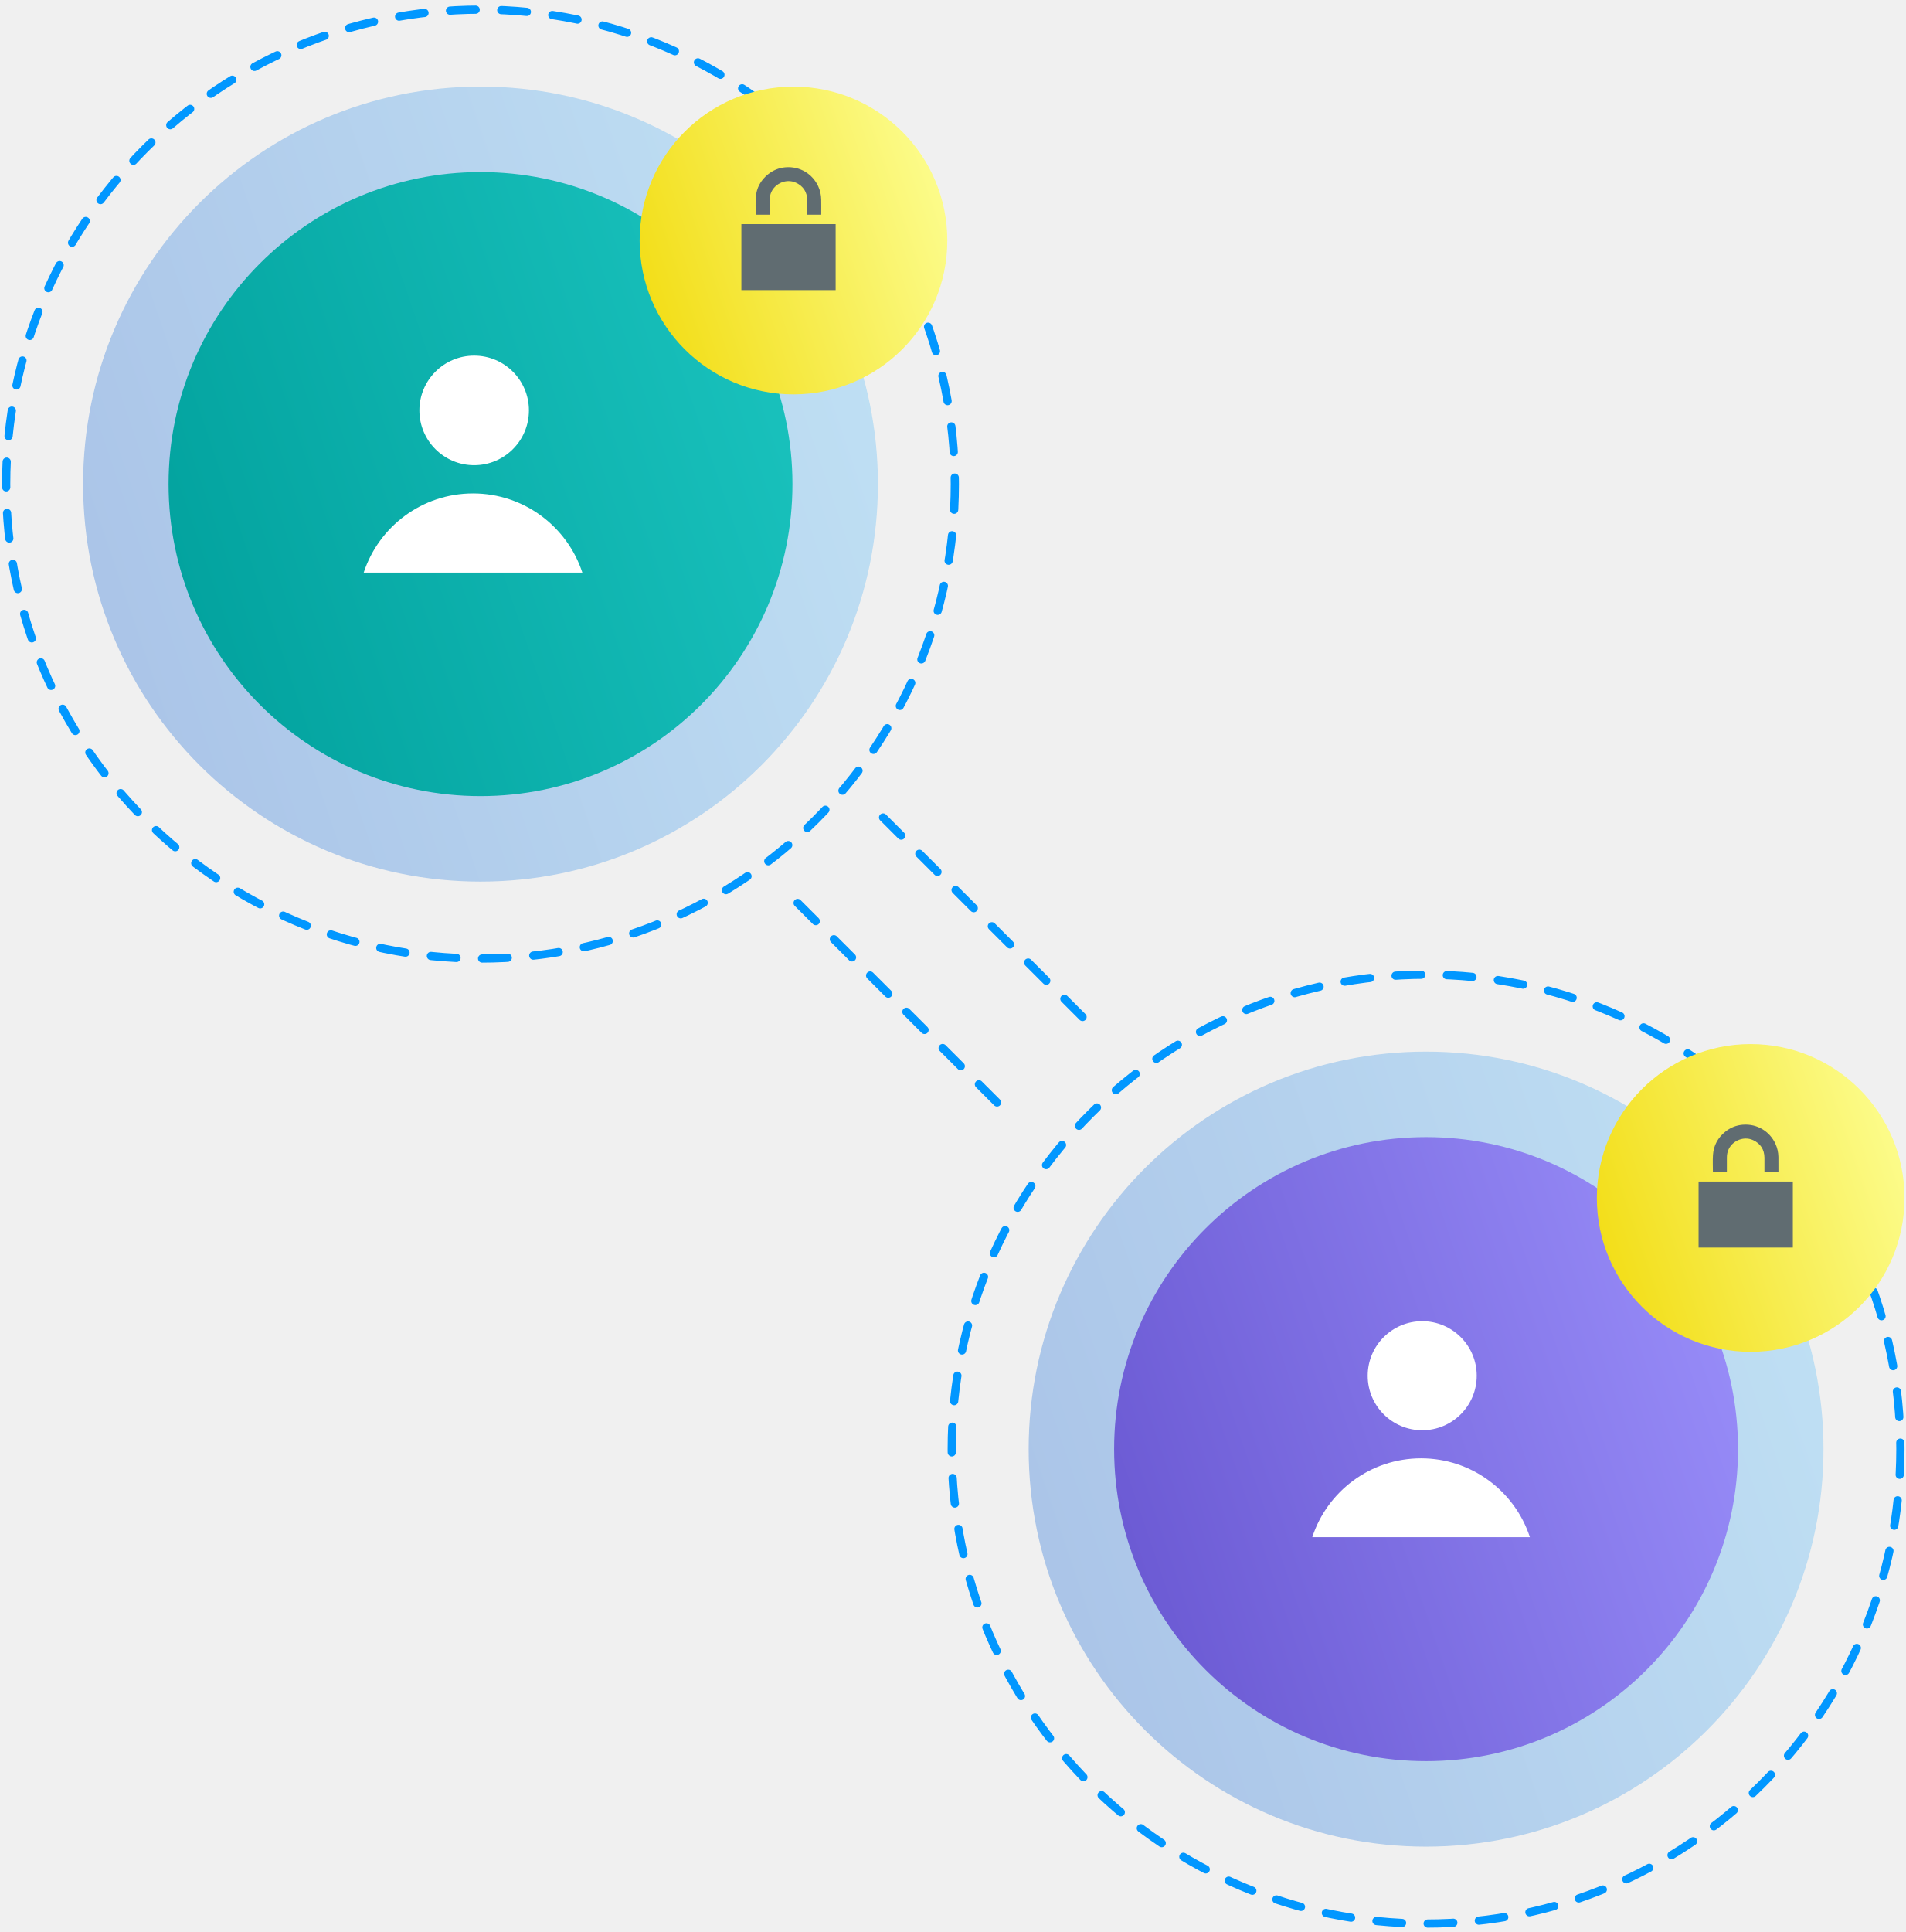
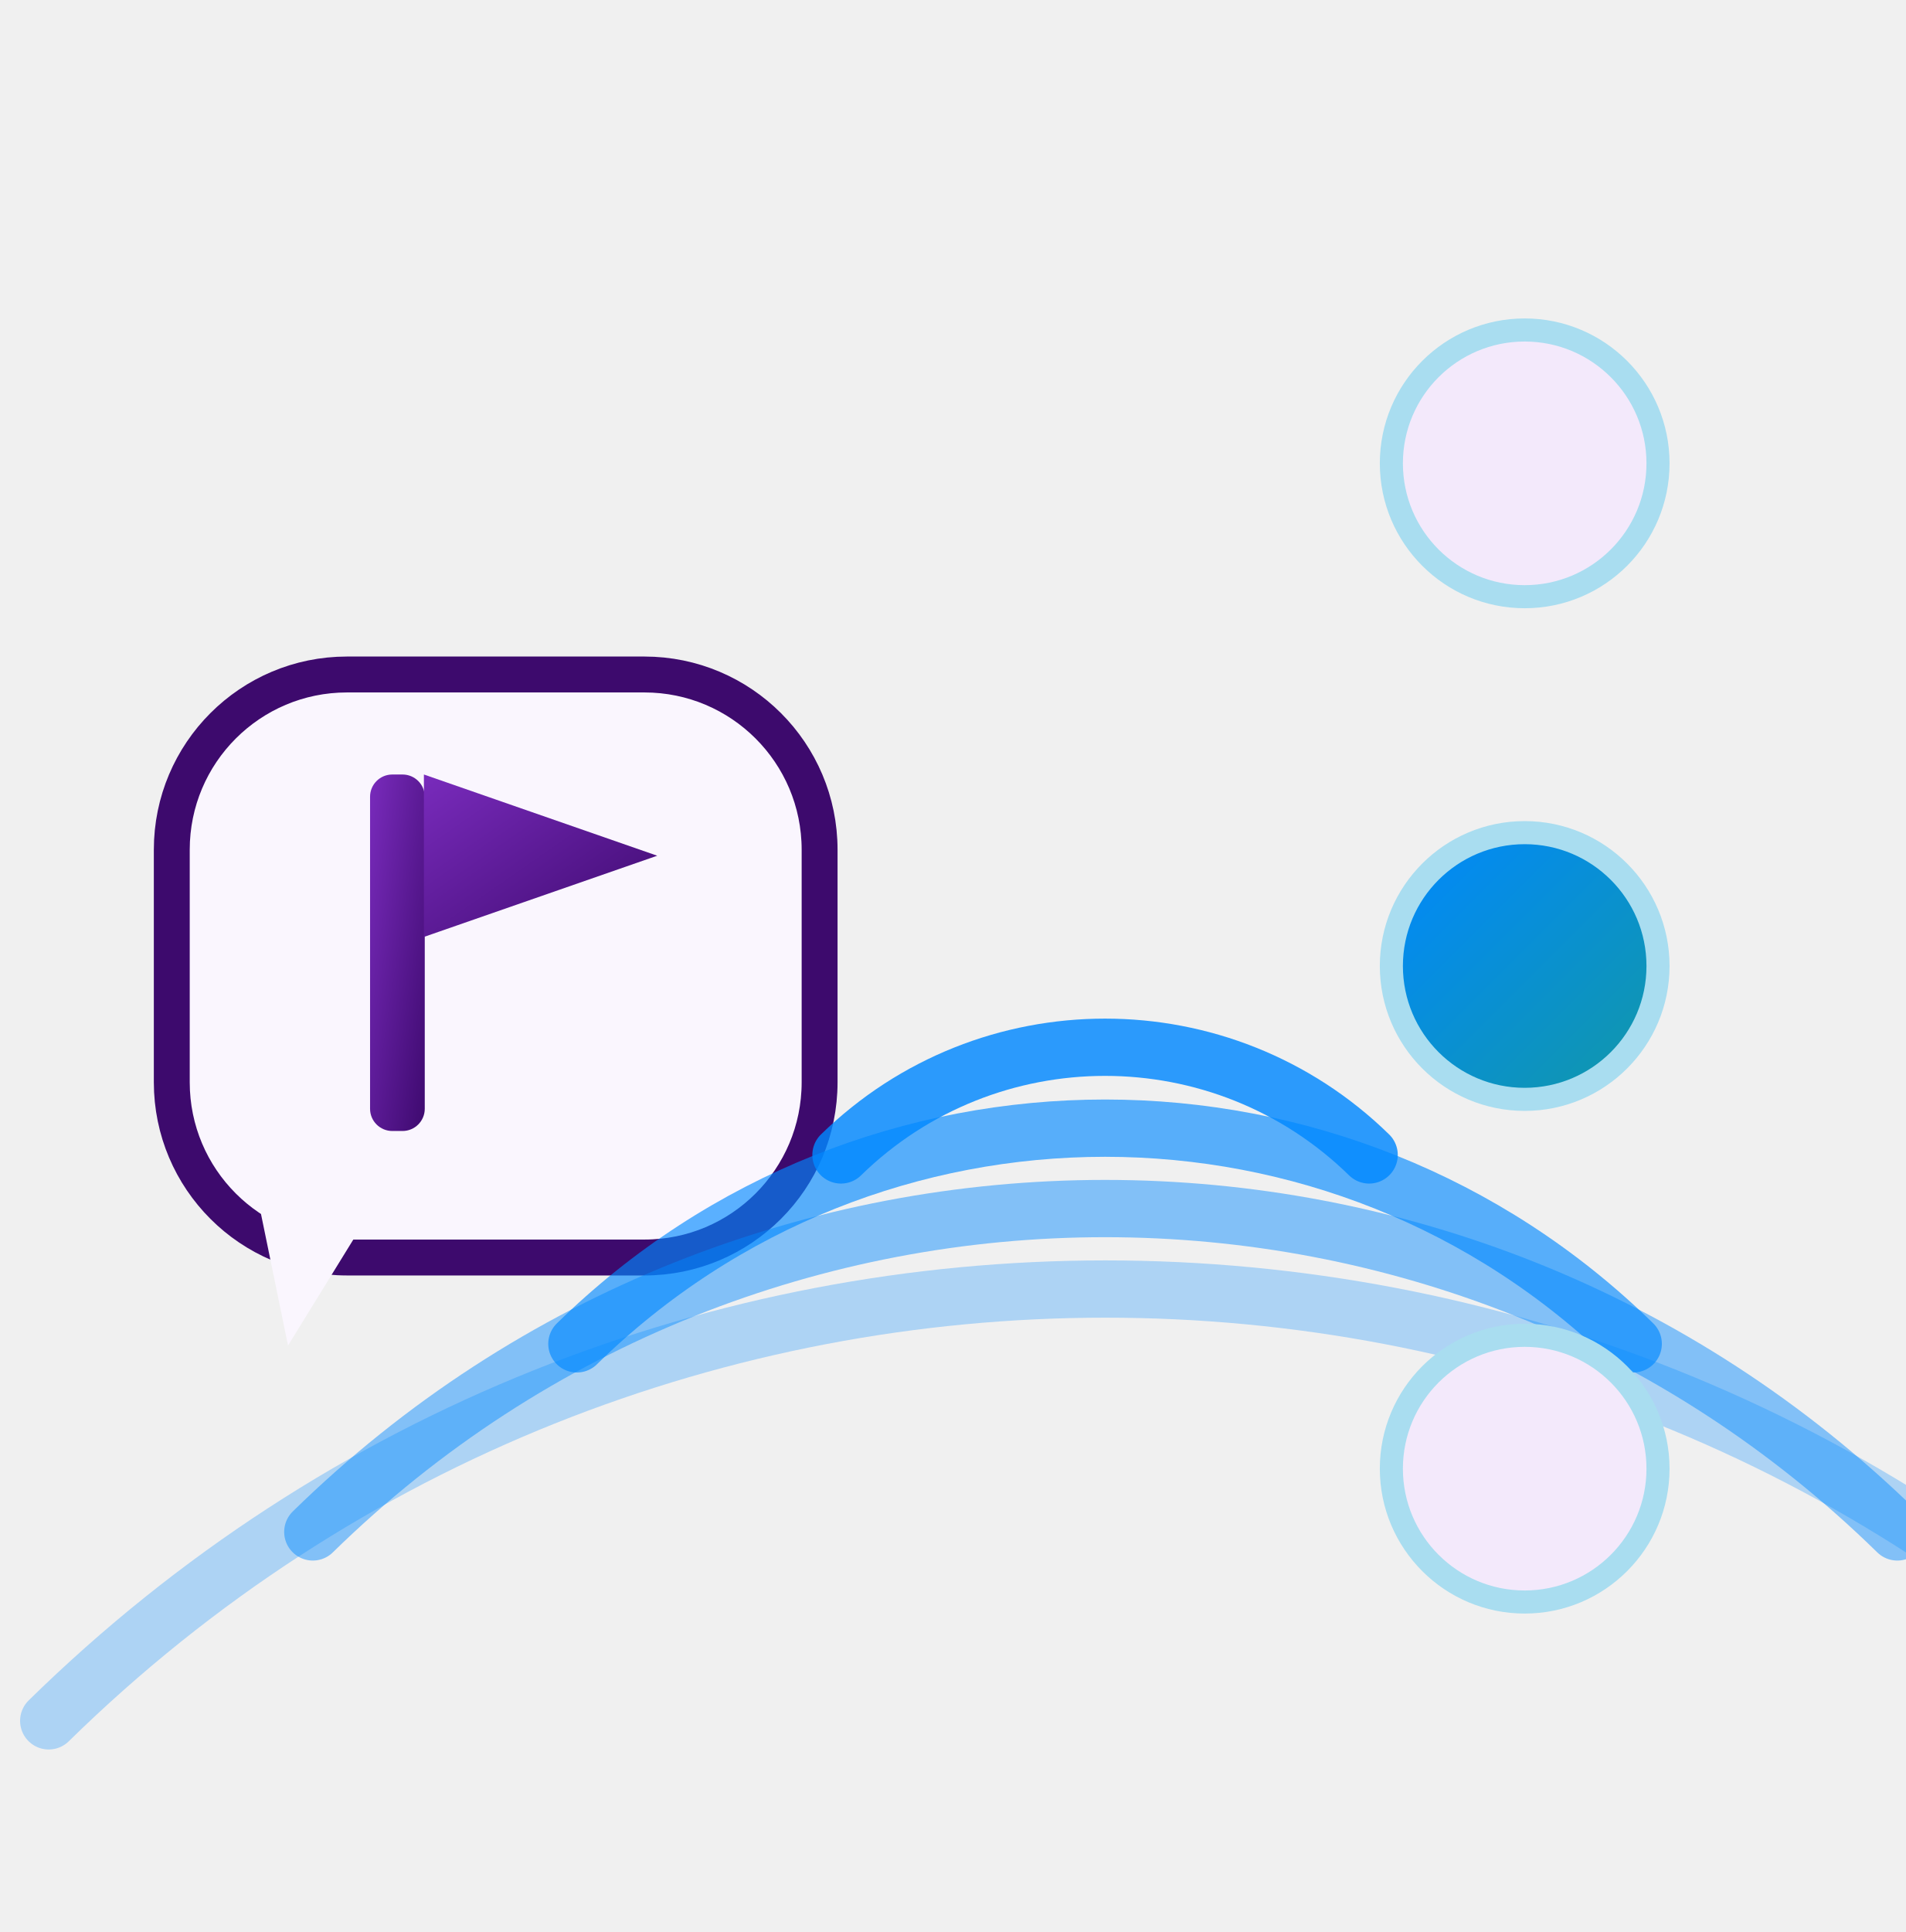
- <svg xmlns="http://www.w3.org/2000/svg" width="223" height="226" viewBox="0 0 223 226" fill="none">
-   <circle cx="56.223" cy="56.627" r="46.5" fill="url(#paint0_linear_619_7953)" fill-opacity="0.3" />
-   <circle cx="56.223" cy="56.627" r="36.5" fill="url(#paint1_linear_619_7953)" />
-   <circle cx="56.223" cy="56.627" r="55.5" stroke="#0197FF" stroke-width="0.963" stroke-linecap="round" stroke-dasharray="3 3" />
-   <circle cx="55.48" cy="48.01" r="6.408" fill="white" />
-   <path fill-rule="evenodd" clip-rule="evenodd" d="M68.141 66.982H42.555C44.319 61.604 49.38 57.72 55.348 57.72C61.316 57.72 66.377 61.604 68.141 66.982Z" fill="white" />
-   <circle cx="166.861" cy="169.515" r="46.5" fill="url(#paint2_linear_619_7953)" fill-opacity="0.3" />
-   <circle cx="166.861" cy="169.515" r="36.5" fill="url(#paint3_linear_619_7953)" />
-   <circle cx="166.861" cy="169.515" r="55.5" stroke="#0197FF" stroke-width="0.963" stroke-linecap="round" stroke-dasharray="3 3" />
-   <circle cx="166.41" cy="160.929" r="6.378" fill="white" />
-   <path fill-rule="evenodd" clip-rule="evenodd" d="M179.011 179.813H153.544C155.3 174.459 160.337 170.593 166.278 170.593C172.218 170.593 177.256 174.459 179.011 179.813Z" fill="white" />
-   <circle cx="204.842" cy="140.133" r="18" fill="url(#paint4_linear_619_7953)" />
-   <path d="M209.776 145.935V138.213C209.233 138.213 208.691 138.214 208.149 138.214C205.065 138.214 201.982 138.214 198.898 138.214H198.746V145.935H209.776Z" fill="#606C71" />
-   <path d="M208.087 137.116C207.541 137.116 207.007 137.116 206.454 137.116C206.454 137.075 206.454 137.035 206.454 136.996C206.454 136.468 206.461 135.94 206.453 135.413C206.438 134.464 205.996 133.778 205.142 133.377C203.908 132.796 202.371 133.579 202.105 134.913C202.074 135.068 202.059 135.229 202.058 135.387C202.053 135.922 202.057 136.457 202.057 136.992C202.057 137.03 202.057 137.067 202.057 137.112C201.511 137.112 200.971 137.112 200.432 137.112C200.428 137.103 200.422 137.096 200.422 137.09C200.422 136.426 200.387 135.759 200.431 135.098C200.506 133.991 201.006 133.086 201.868 132.388C202.458 131.911 203.138 131.634 203.891 131.57C205.627 131.422 207.076 132.372 207.733 133.782C207.963 134.277 208.078 134.799 208.088 135.342C208.098 135.911 208.09 136.481 208.091 137.05C208.091 137.068 208.088 137.087 208.087 137.116Z" fill="#606C71" />
-   <path d="M103.329 95.628L128.228 120.528" stroke="#0197FF" stroke-width="0.963" stroke-linecap="round" stroke-dasharray="3 3" />
-   <path d="M93.329 105.628L118.228 130.528" stroke="#0197FF" stroke-width="0.963" stroke-linecap="round" stroke-dasharray="3 3" />
-   <circle cx="92.843" cy="28.133" r="18" fill="url(#paint5_linear_619_7953)" />
-   <path d="M97.776 33.935V26.213C97.234 26.213 96.692 26.214 96.149 26.214C93.066 26.215 89.982 26.214 86.899 26.214H86.746V33.935H97.776Z" fill="#606C71" />
-   <path d="M96.087 25.116C95.541 25.116 95.007 25.116 94.455 25.116C94.455 25.075 94.455 25.035 94.455 24.995C94.455 24.468 94.462 23.94 94.453 23.413C94.439 22.464 93.996 21.779 93.142 21.377C91.909 20.796 90.372 21.579 90.105 22.913C90.074 23.068 90.06 23.229 90.058 23.387C90.053 23.922 90.057 24.457 90.058 24.992C90.058 25.03 90.058 25.067 90.058 25.112C89.511 25.112 88.971 25.112 88.433 25.112C88.428 25.103 88.423 25.096 88.423 25.09C88.423 24.426 88.387 23.759 88.432 23.098C88.506 21.991 89.006 21.087 89.868 20.388C90.458 19.911 91.139 19.634 91.891 19.57C93.627 19.422 95.077 20.372 95.733 21.782C95.964 22.277 96.078 22.799 96.088 23.342C96.099 23.911 96.091 24.481 96.091 25.05C96.091 25.068 96.089 25.087 96.087 25.116Z" fill="#606C71" />
+ <svg xmlns="http://www.w3.org/2000/svg" width="223" height="226" viewBox="0 0 223 226">
  <defs>
-     <linearGradient id="paint0_linear_619_7953" x1="101.355" y1="10.127" x2="-10.062" y2="48.153" gradientUnits="userSpaceOnUse">
-       <stop stop-color="#53C1FF" />
-       <stop offset="1" stop-color="#0053D0" />
+     <linearGradient id="g1" x1="0" y1="0" x2="1" y2="1">
+       <stop offset="0" stop-color="#792BBC" />
+       <stop offset="1" stop-color="#3E0A6F" />
    </linearGradient>
-     <linearGradient id="paint1_linear_619_7953" x1="91.649" y1="20.127" x2="4.193" y2="49.975" gradientUnits="userSpaceOnUse">
-       <stop stop-color="#1BC4BF" />
-       <stop offset="1" stop-color="#009F9B" />
+     <linearGradient id="g2" x1="0" y1="0" x2="1" y2="1">
+       <stop offset="0" stop-color="#7A2BBE" />
+       <stop offset="1" stop-color="#3D0A6D" />
    </linearGradient>
-     <linearGradient id="paint2_linear_619_7953" x1="211.994" y1="123.015" x2="100.577" y2="161.04" gradientUnits="userSpaceOnUse">
-       <stop stop-color="#53C1FF" />
-       <stop offset="1" stop-color="#0053D0" />
+     <linearGradient id="g3" x1="0" y1="0" x2="1" y2="1">
+       <stop offset="0" stop-color="#0088FF" />
+       <stop offset="1" stop-color="#1298A5" />
    </linearGradient>
-     <linearGradient id="paint3_linear_619_7953" x1="202.288" y1="133.015" x2="114.832" y2="162.863" gradientUnits="userSpaceOnUse">
-       <stop stop-color="#9B90FB" />
-       <stop offset="1" stop-color="#6654CF" />
-     </linearGradient>
-     <linearGradient id="paint4_linear_619_7953" x1="222.313" y1="122.133" x2="179.184" y2="136.853" gradientUnits="userSpaceOnUse">
-       <stop stop-color="#FDFF97" />
-       <stop offset="1" stop-color="#F1DA09" />
-     </linearGradient>
-     <linearGradient id="paint5_linear_619_7953" x1="110.313" y1="10.133" x2="67.184" y2="24.853" gradientUnits="userSpaceOnUse">
-       <stop stop-color="#FDFF97" />
-       <stop offset="1" stop-color="#F1DA09" />
+     <linearGradient id="g4" x1="0" y1="0" x2="1" y2="1">
+       <stop offset="0" stop-color="#0088FF" />
+       <stop offset="1" stop-color="#70F0F9" />
    </linearGradient>
  </defs>
+   <g>
+     <rect x="20.1" y="78.9" width="75.8" height="68.2" rx="20.5" fill="#FAF6FE" stroke="#3D0A6D" stroke-width="4.2" />
+     <path d="M 29.9 138.9 L 45.1 138.9 L 33.7 157.4 Z" fill="#FAF6FE" />
+     <rect x="43.3" y="90.6" width="6.4" height="41.7" rx="2.6" fill="url(#g1)" />
+     <path d="M 49.6 90.6 L 76.9 100.1 L 49.6 109.6 Z" fill="url(#g1)" />
+     <path d="M 98.4 135.1 a 44.2 44.2 0 0 1 61.8 0" fill="none" stroke="#0088FF" stroke-width="6.7" stroke-linecap="round" stroke-linejoin="round" opacity="0.82" />
+     <path d="M 67.5 157.2 a 88.3 88.3 0 0 1 123.6 0" fill="none" stroke="#0088FF" stroke-width="6.7" stroke-linecap="round" stroke-linejoin="round" opacity="0.64" />
+     <path d="M 36.6 179.2 a 132.5 132.5 0 0 1 185.4 0" fill="none" stroke="#0088FF" stroke-width="6.7" stroke-linecap="round" stroke-linejoin="round" opacity="0.46" />
+     <path d="M 5.7 201.3 a 176.6 176.6 0 0 1 247.3 0" fill="none" stroke="#0088FF" stroke-width="6.7" stroke-linecap="round" stroke-linejoin="round" opacity="0.28" />
+     <circle cx="178.4" cy="54.2" r="15.6" fill="#F3E9FB" stroke="#A9DDF0" stroke-width="2.7" />
+     <circle cx="178.4" cy="113.0" r="15.6" fill="url(#g3)" stroke="#A9DDF0" stroke-width="2.7" />
+     <circle cx="178.4" cy="171.8" r="15.6" fill="#F3E9FB" stroke="#A9DDF0" stroke-width="2.7" />
+   </g>
</svg>
